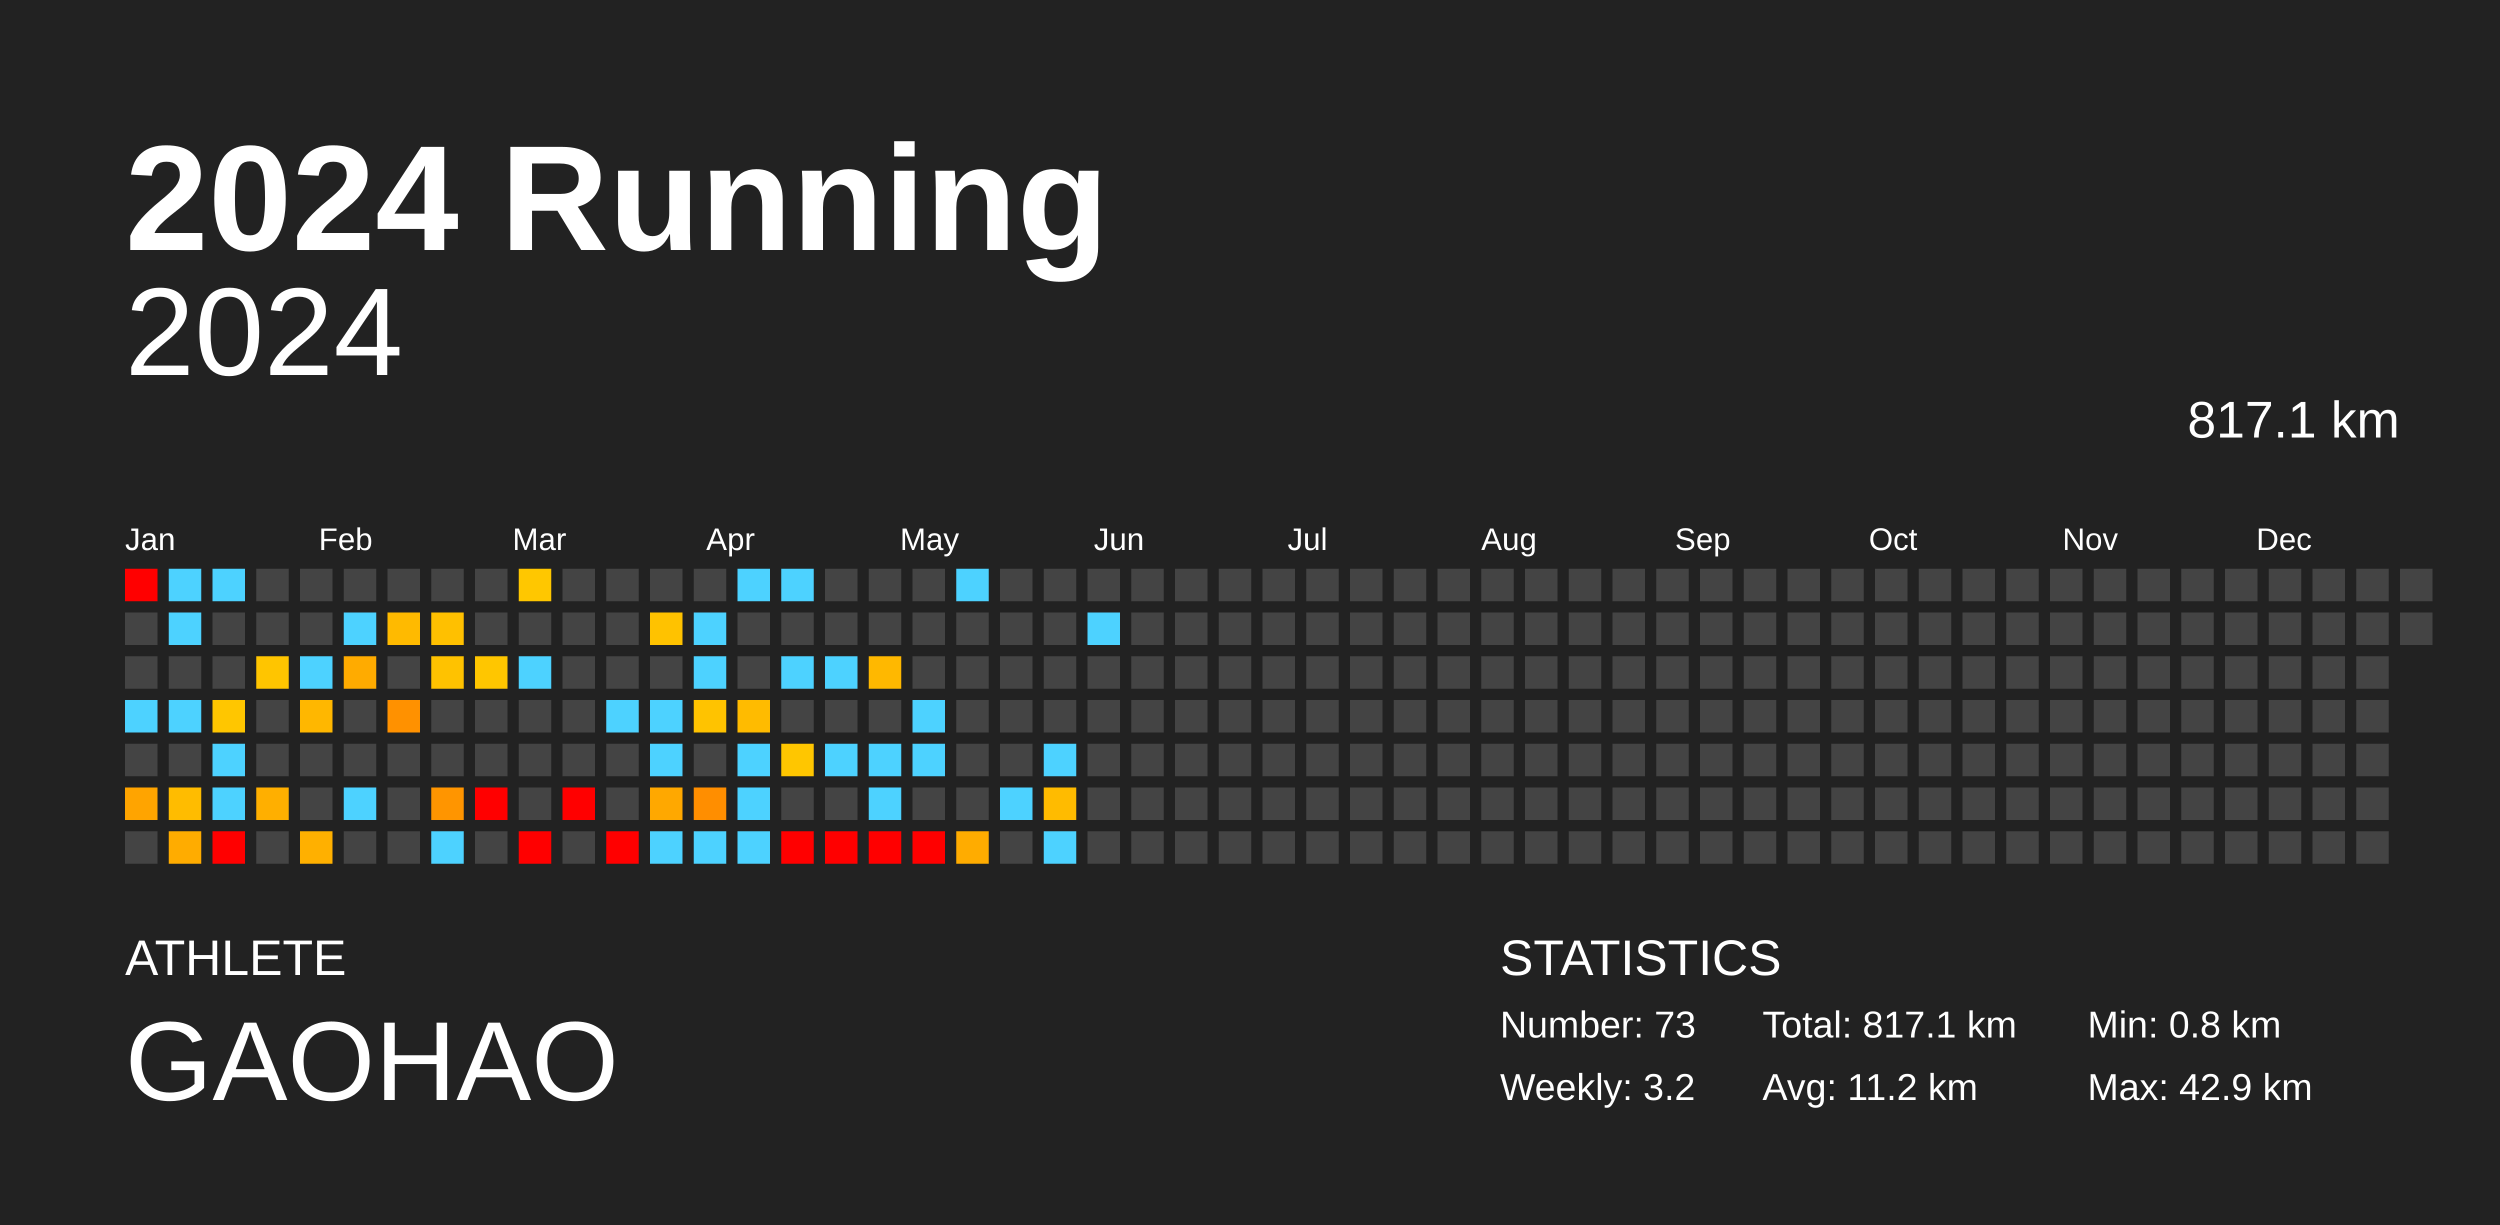
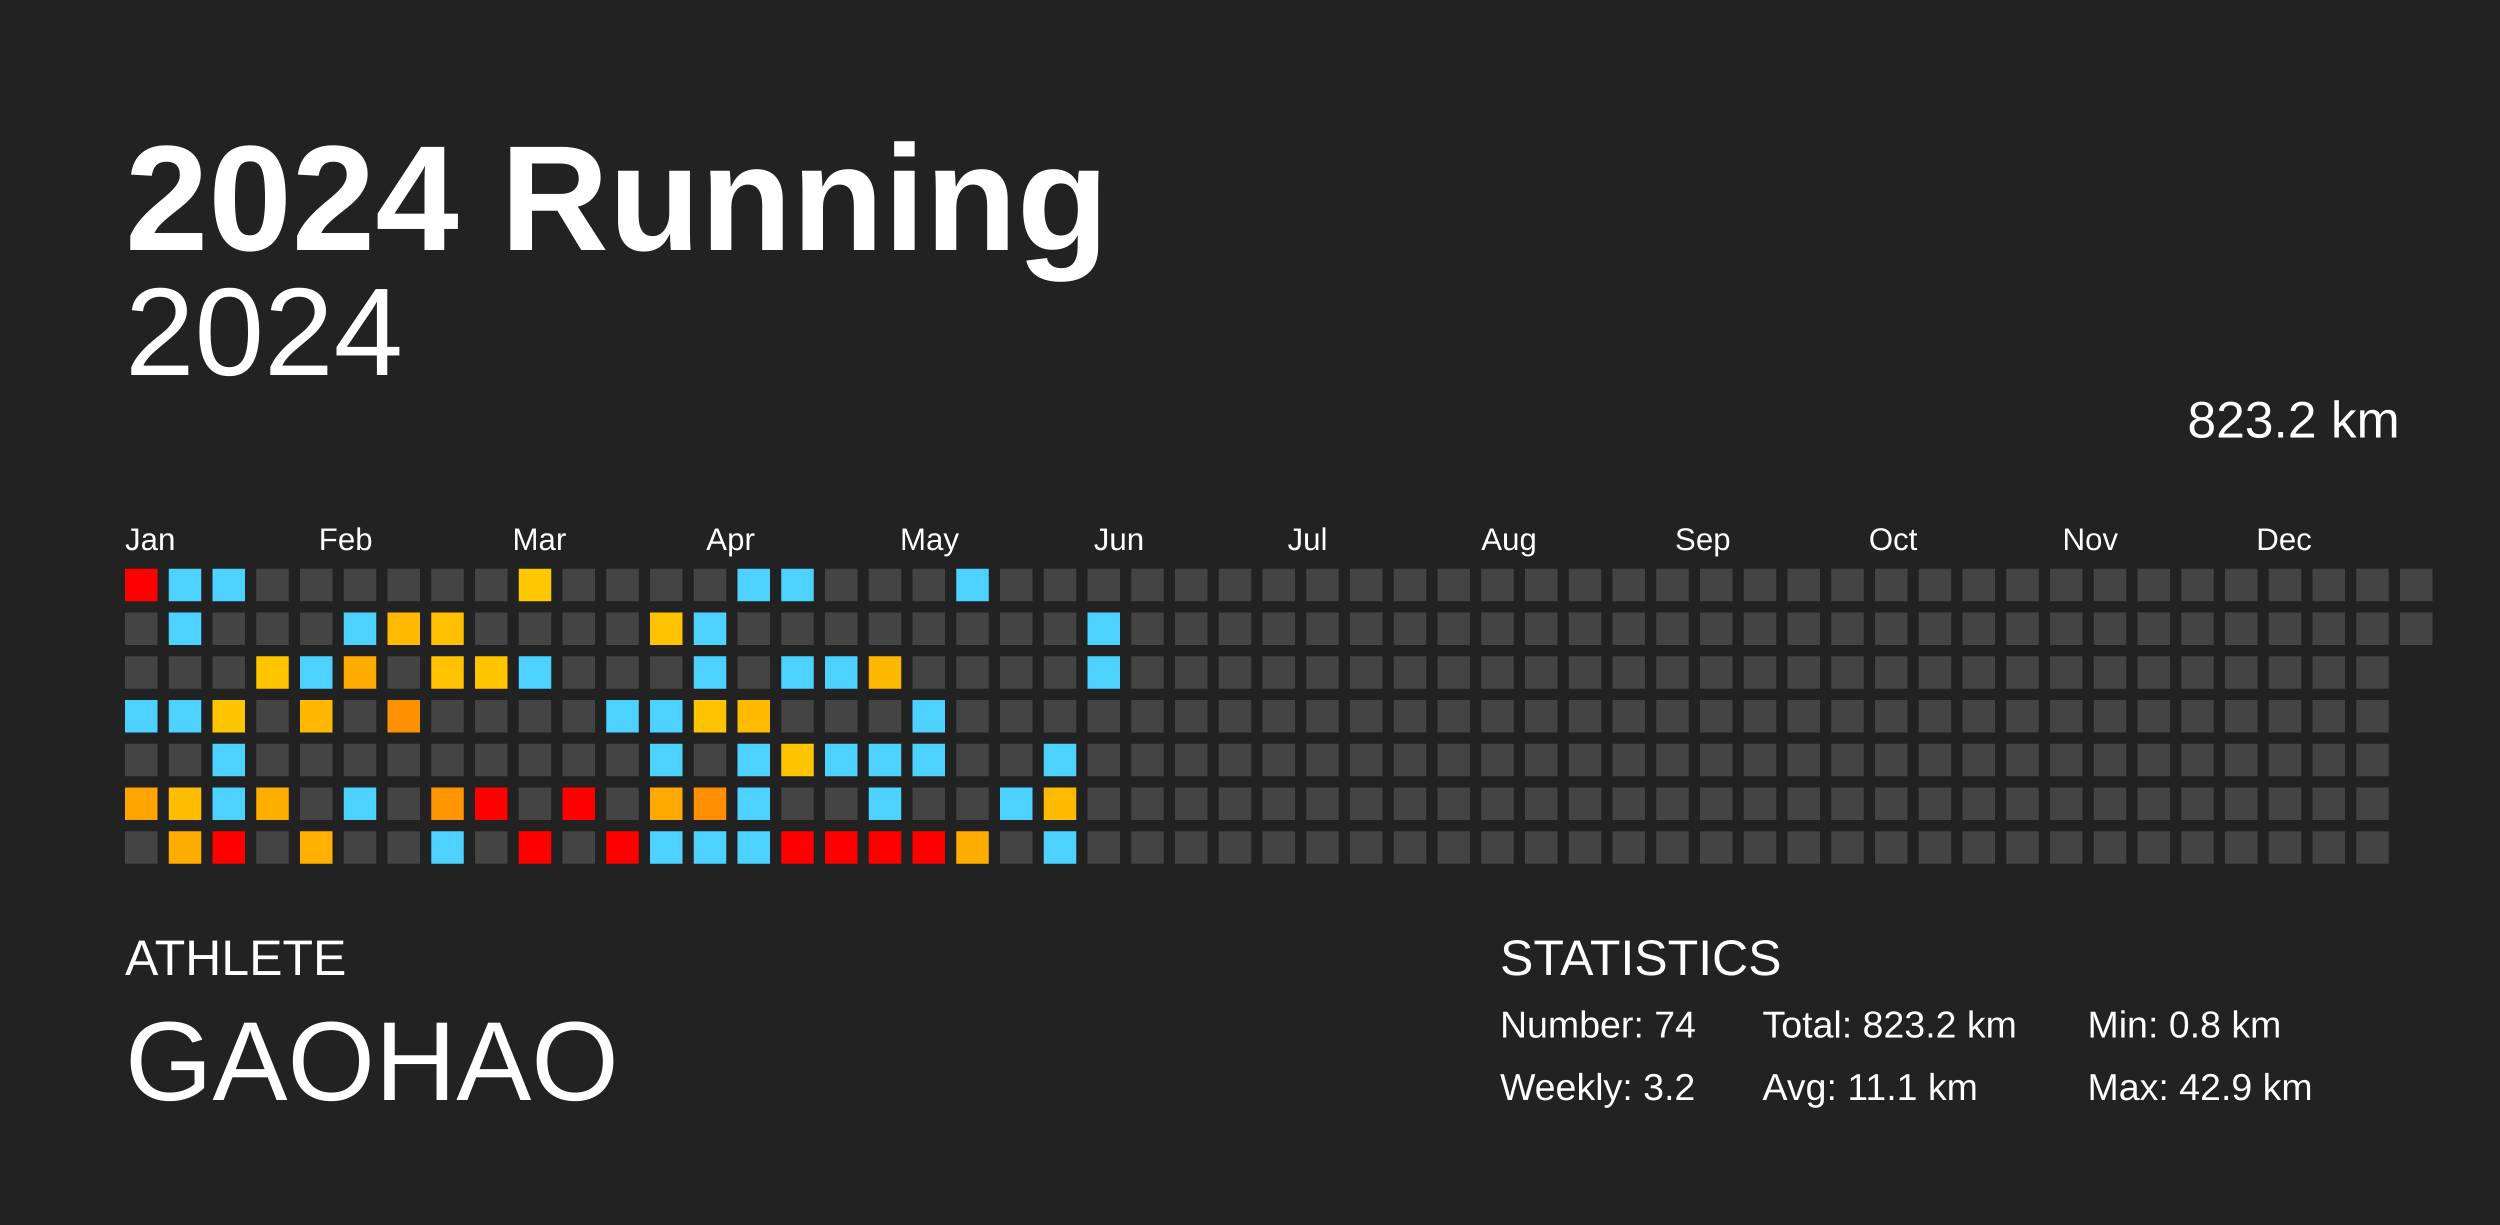
<svg xmlns="http://www.w3.org/2000/svg" baseProfile="full" height="98mm" version="1.1" viewBox="0,0,200,98" width="200mm">
  <defs />
  <rect fill="#222222" height="98" width="200" x="0" y="0" />
  <text fill="#FFFFFF" style="font-size:12px; font-family:Arial; font-weight:bold;" x="10" y="20">2024 Running</text>
  <text fill="#FFFFFF" style="font-size:4px; font-family:Arial" x="10" y="78">ATHLETE</text>
  <text fill="#FFFFFF" style="font-size:9px; font-family:Arial" x="10" y="88">GAOHAO</text>
  <text fill="#FFFFFF" style="font-size:4px; font-family:Arial" x="120" y="78">STATISTICS</text>
-   <text fill="#FFFFFF" style="font-size:3px; font-family:Arial" x="120" y="83">Number: 73</text>
+   <text fill="#FFFFFF" style="font-size:3px; font-family:Arial" x="120" y="83">Number: 74</text>
  <text fill="#FFFFFF" style="font-size:3px; font-family:Arial" x="120" y="88">Weekly: 3.2</text>
-   <text fill="#FFFFFF" style="font-size:3px; font-family:Arial" x="141" y="83">Total: 817.1 km</text>
-   <text fill="#FFFFFF" style="font-size:3px; font-family:Arial" x="141" y="88">Avg: 11.2 km</text>
+   <text fill="#FFFFFF" style="font-size:3px; font-family:Arial" x="141" y="83">Total: 823.2 km</text>
+   <text fill="#FFFFFF" style="font-size:3px; font-family:Arial" x="141" y="88">Avg: 11.1 km</text>
  <text fill="#FFFFFF" style="font-size:3px; font-family:Arial" x="167" y="83">Min: 0.8 km</text>
  <text fill="#FFFFFF" style="font-size:3px; font-family:Arial" x="167" y="88">Max: 42.9 km</text>
  <text alignment-baseline="hanging" fill="#FFFFFF" style="font-size:10.0px; font-family:Arial;" x="10" y="30">2024</text>
-   <text alignment-baseline="hanging" fill="#FFFFFF" style="font-size:4.125px; font-family:Arial;" x="175" y="35">817.1 km</text>
+   <text alignment-baseline="hanging" fill="#FFFFFF" style="font-size:4.125px; font-family:Arial;" x="175" y="35">823.2 km</text>
  <text fill="#FFFFFF" style="font-size:2.5px; font-family:Arial" x="10.0" y="44">Jan</text>
  <text fill="#FFFFFF" style="font-size:2.5px; font-family:Arial" x="25.5" y="44">Feb</text>
  <text fill="#FFFFFF" style="font-size:2.5px; font-family:Arial" x="41.0" y="44">Mar</text>
  <text fill="#FFFFFF" style="font-size:2.5px; font-family:Arial" x="56.5" y="44">Apr</text>
  <text fill="#FFFFFF" style="font-size:2.5px; font-family:Arial" x="72.0" y="44">May</text>
  <text fill="#FFFFFF" style="font-size:2.5px; font-family:Arial" x="87.5" y="44">Jun</text>
  <text fill="#FFFFFF" style="font-size:2.5px; font-family:Arial" x="103.0" y="44">Jul</text>
  <text fill="#FFFFFF" style="font-size:2.5px; font-family:Arial" x="118.5" y="44">Aug</text>
  <text fill="#FFFFFF" style="font-size:2.5px; font-family:Arial" x="134.0" y="44">Sep</text>
  <text fill="#FFFFFF" style="font-size:2.5px; font-family:Arial" x="149.5" y="44">Oct</text>
  <text fill="#FFFFFF" style="font-size:2.5px; font-family:Arial" x="165.0" y="44">Nov</text>
  <text fill="#FFFFFF" style="font-size:2.5px; font-family:Arial" x="180.5" y="44">Dec</text>
  <rect fill="red" height="2.6" width="2.6" x="10.0" y="45.5" />
  <rect fill="#444444" height="2.6" width="2.6" x="10.0" y="49.0" />
  <rect fill="#444444" height="2.6" width="2.6" x="10.0" y="52.5" />
  <rect fill="#4dd2ff" height="2.6" width="2.6" x="10.0" y="56.0" />
  <rect fill="#444444" height="2.6" width="2.6" x="10.0" y="59.5" />
  <rect fill="#ffa400" height="2.6" width="2.6" x="10.0" y="63.0" />
  <rect fill="#444444" height="2.6" width="2.6" x="10.0" y="66.5" />
  <rect fill="#4dd2ff" height="2.6" width="2.6" x="13.5" y="45.5" />
  <rect fill="#4dd2ff" height="2.6" width="2.6" x="13.5" y="49.0" />
  <rect fill="#444444" height="2.6" width="2.6" x="13.5" y="52.5" />
  <rect fill="#4dd2ff" height="2.6" width="2.6" x="13.5" y="56.0" />
  <rect fill="#444444" height="2.6" width="2.6" x="13.5" y="59.5" />
  <rect fill="#ffbc00" height="2.6" width="2.6" x="13.5" y="63.0" />
  <rect fill="#ffac00" height="2.6" width="2.6" x="13.5" y="66.5" />
  <rect fill="#4dd2ff" height="2.6" width="2.6" x="17.0" y="45.5" />
  <rect fill="#444444" height="2.6" width="2.6" x="17.0" y="49.0" />
  <rect fill="#444444" height="2.6" width="2.6" x="17.0" y="52.5" />
  <rect fill="#ffc600" height="2.6" width="2.6" x="17.0" y="56.0" />
  <rect fill="#4dd2ff" height="2.6" width="2.6" x="17.0" y="59.5" />
  <rect fill="#4dd2ff" height="2.6" width="2.6" x="17.0" y="63.0" />
  <rect fill="red" height="2.6" width="2.6" x="17.0" y="66.5" />
  <rect fill="#444444" height="2.6" width="2.6" x="20.5" y="45.5" />
  <rect fill="#444444" height="2.6" width="2.6" x="20.5" y="49.0" />
  <rect fill="#ffc500" height="2.6" width="2.6" x="20.5" y="52.5" />
  <rect fill="#444444" height="2.6" width="2.6" x="20.5" y="56.0" />
  <rect fill="#444444" height="2.6" width="2.6" x="20.5" y="59.5" />
  <rect fill="#ffaf00" height="2.6" width="2.6" x="20.5" y="63.0" />
  <rect fill="#444444" height="2.6" width="2.6" x="20.5" y="66.5" />
  <rect fill="#444444" height="2.6" width="2.6" x="24.0" y="45.5" />
  <rect fill="#444444" height="2.6" width="2.6" x="24.0" y="49.0" />
  <rect fill="#4dd2ff" height="2.6" width="2.6" x="24.0" y="52.5" />
  <rect fill="#ffb700" height="2.6" width="2.6" x="24.0" y="56.0" />
  <rect fill="#444444" height="2.6" width="2.6" x="24.0" y="59.5" />
  <rect fill="#444444" height="2.6" width="2.6" x="24.0" y="63.0" />
  <rect fill="#ffb000" height="2.6" width="2.6" x="24.0" y="66.5" />
  <rect fill="#444444" height="2.6" width="2.6" x="27.5" y="45.5" />
  <rect fill="#4dd2ff" height="2.6" width="2.6" x="27.5" y="49.0" />
  <rect fill="#ffab00" height="2.6" width="2.6" x="27.5" y="52.5" />
  <rect fill="#444444" height="2.6" width="2.6" x="27.5" y="56.0" />
  <rect fill="#444444" height="2.6" width="2.6" x="27.5" y="59.5" />
  <rect fill="#4dd2ff" height="2.6" width="2.6" x="27.5" y="63.0" />
  <rect fill="#444444" height="2.6" width="2.6" x="27.5" y="66.5" />
  <rect fill="#444444" height="2.6" width="2.6" x="31.0" y="45.5" />
  <rect fill="#ffba00" height="2.6" width="2.6" x="31.0" y="49.0" />
  <rect fill="#444444" height="2.6" width="2.6" x="31.0" y="52.5" />
  <rect fill="#ff9100" height="2.6" width="2.6" x="31.0" y="56.0" />
  <rect fill="#444444" height="2.6" width="2.6" x="31.0" y="59.5" />
  <rect fill="#444444" height="2.6" width="2.6" x="31.0" y="63.0" />
  <rect fill="#444444" height="2.6" width="2.6" x="31.0" y="66.5" />
  <rect fill="#444444" height="2.6" width="2.6" x="34.5" y="45.5" />
  <rect fill="#ffc000" height="2.6" width="2.6" x="34.5" y="49.0" />
  <rect fill="#ffc200" height="2.6" width="2.6" x="34.5" y="52.5" />
  <rect fill="#444444" height="2.6" width="2.6" x="34.5" y="56.0" />
  <rect fill="#444444" height="2.6" width="2.6" x="34.5" y="59.5" />
  <rect fill="#ff9500" height="2.6" width="2.6" x="34.5" y="63.0" />
  <rect fill="#4dd2ff" height="2.6" width="2.6" x="34.5" y="66.5" />
  <rect fill="#444444" height="2.6" width="2.6" x="38.0" y="45.5" />
  <rect fill="#444444" height="2.6" width="2.6" x="38.0" y="49.0" />
  <rect fill="#ffc600" height="2.6" width="2.6" x="38.0" y="52.5" />
  <rect fill="#444444" height="2.6" width="2.6" x="38.0" y="56.0" />
  <rect fill="#444444" height="2.6" width="2.6" x="38.0" y="59.5" />
  <rect fill="red" height="2.6" width="2.6" x="38.0" y="63.0" />
  <rect fill="#444444" height="2.6" width="2.6" x="38.0" y="66.5" />
  <rect fill="#ffc700" height="2.6" width="2.6" x="41.5" y="45.5" />
  <rect fill="#444444" height="2.6" width="2.6" x="41.5" y="49.0" />
  <rect fill="#4dd2ff" height="2.6" width="2.6" x="41.5" y="52.5" />
  <rect fill="#444444" height="2.6" width="2.6" x="41.5" y="56.0" />
  <rect fill="#444444" height="2.6" width="2.6" x="41.5" y="59.5" />
  <rect fill="#444444" height="2.6" width="2.6" x="41.5" y="63.0" />
  <rect fill="red" height="2.6" width="2.6" x="41.5" y="66.5" />
  <rect fill="#444444" height="2.6" width="2.6" x="45.0" y="45.5" />
  <rect fill="#444444" height="2.6" width="2.6" x="45.0" y="49.0" />
  <rect fill="#444444" height="2.6" width="2.6" x="45.0" y="52.5" />
  <rect fill="#444444" height="2.6" width="2.6" x="45.0" y="56.0" />
  <rect fill="#444444" height="2.6" width="2.6" x="45.0" y="59.5" />
  <rect fill="red" height="2.6" width="2.6" x="45.0" y="63.0" />
  <rect fill="#444444" height="2.6" width="2.6" x="45.0" y="66.5" />
  <rect fill="#444444" height="2.6" width="2.6" x="48.5" y="45.5" />
  <rect fill="#444444" height="2.6" width="2.6" x="48.5" y="49.0" />
  <rect fill="#444444" height="2.6" width="2.6" x="48.5" y="52.5" />
  <rect fill="#4dd2ff" height="2.6" width="2.6" x="48.5" y="56.0" />
  <rect fill="#444444" height="2.6" width="2.6" x="48.5" y="59.5" />
  <rect fill="#444444" height="2.6" width="2.6" x="48.5" y="63.0" />
  <rect fill="red" height="2.6" width="2.6" x="48.5" y="66.5" />
  <rect fill="#444444" height="2.6" width="2.6" x="52.0" y="45.5" />
  <rect fill="#ffc200" height="2.6" width="2.6" x="52.0" y="49.0" />
  <rect fill="#444444" height="2.6" width="2.6" x="52.0" y="52.5" />
  <rect fill="#4dd2ff" height="2.6" width="2.6" x="52.0" y="56.0" />
  <rect fill="#4dd2ff" height="2.6" width="2.6" x="52.0" y="59.5" />
  <rect fill="#ffa800" height="2.6" width="2.6" x="52.0" y="63.0" />
  <rect fill="#4dd2ff" height="2.6" width="2.6" x="52.0" y="66.5" />
  <rect fill="#444444" height="2.6" width="2.6" x="55.5" y="45.5" />
  <rect fill="#4dd2ff" height="2.6" width="2.6" x="55.5" y="49.0" />
  <rect fill="#4dd2ff" height="2.6" width="2.6" x="55.5" y="52.5" />
  <rect fill="#ffc300" height="2.6" width="2.6" x="55.5" y="56.0" />
  <rect fill="#444444" height="2.6" width="2.6" x="55.5" y="59.5" />
  <rect fill="#ff8e00" height="2.6" width="2.6" x="55.5" y="63.0" />
  <rect fill="#4dd2ff" height="2.6" width="2.6" x="55.5" y="66.5" />
  <rect fill="#4dd2ff" height="2.6" width="2.6" x="59.0" y="45.5" />
  <rect fill="#444444" height="2.6" width="2.6" x="59.0" y="49.0" />
  <rect fill="#444444" height="2.6" width="2.6" x="59.0" y="52.5" />
  <rect fill="#ffbb00" height="2.6" width="2.6" x="59.0" y="56.0" />
  <rect fill="#4dd2ff" height="2.6" width="2.6" x="59.0" y="59.5" />
  <rect fill="#4dd2ff" height="2.6" width="2.6" x="59.0" y="63.0" />
  <rect fill="#4dd2ff" height="2.6" width="2.6" x="59.0" y="66.5" />
  <rect fill="#4dd2ff" height="2.6" width="2.6" x="62.5" y="45.5" />
  <rect fill="#444444" height="2.6" width="2.6" x="62.5" y="49.0" />
  <rect fill="#4dd2ff" height="2.6" width="2.6" x="62.5" y="52.5" />
  <rect fill="#444444" height="2.6" width="2.6" x="62.5" y="56.0" />
  <rect fill="#ffc600" height="2.6" width="2.6" x="62.5" y="59.5" />
  <rect fill="#444444" height="2.6" width="2.6" x="62.5" y="63.0" />
  <rect fill="red" height="2.6" width="2.6" x="62.5" y="66.5" />
  <rect fill="#444444" height="2.6" width="2.6" x="66.0" y="45.5" />
  <rect fill="#444444" height="2.6" width="2.6" x="66.0" y="49.0" />
  <rect fill="#4dd2ff" height="2.6" width="2.6" x="66.0" y="52.5" />
  <rect fill="#444444" height="2.6" width="2.6" x="66.0" y="56.0" />
  <rect fill="#4dd2ff" height="2.6" width="2.6" x="66.0" y="59.5" />
  <rect fill="#444444" height="2.6" width="2.6" x="66.0" y="63.0" />
  <rect fill="red" height="2.6" width="2.6" x="66.0" y="66.5" />
  <rect fill="#444444" height="2.6" width="2.6" x="69.5" y="45.5" />
  <rect fill="#444444" height="2.6" width="2.6" x="69.5" y="49.0" />
  <rect fill="#ffb800" height="2.6" width="2.6" x="69.5" y="52.5" />
  <rect fill="#444444" height="2.6" width="2.6" x="69.5" y="56.0" />
  <rect fill="#4dd2ff" height="2.6" width="2.6" x="69.5" y="59.5" />
  <rect fill="#4dd2ff" height="2.6" width="2.6" x="69.5" y="63.0" />
  <rect fill="red" height="2.6" width="2.6" x="69.5" y="66.5" />
  <rect fill="#444444" height="2.6" width="2.6" x="73.0" y="45.5" />
  <rect fill="#444444" height="2.6" width="2.6" x="73.0" y="49.0" />
  <rect fill="#444444" height="2.6" width="2.6" x="73.0" y="52.5" />
  <rect fill="#4dd2ff" height="2.6" width="2.6" x="73.0" y="56.0" />
  <rect fill="#4dd2ff" height="2.6" width="2.6" x="73.0" y="59.5" />
  <rect fill="#444444" height="2.6" width="2.6" x="73.0" y="63.0" />
  <rect fill="red" height="2.6" width="2.6" x="73.0" y="66.5" />
  <rect fill="#4dd2ff" height="2.6" width="2.6" x="76.5" y="45.5" />
  <rect fill="#444444" height="2.6" width="2.6" x="76.5" y="49.0" />
  <rect fill="#444444" height="2.6" width="2.6" x="76.5" y="52.5" />
  <rect fill="#444444" height="2.6" width="2.6" x="76.5" y="56.0" />
  <rect fill="#444444" height="2.6" width="2.6" x="76.5" y="59.5" />
  <rect fill="#444444" height="2.6" width="2.6" x="76.5" y="63.0" />
  <rect fill="#ffac00" height="2.6" width="2.6" x="76.5" y="66.5" />
  <rect fill="#444444" height="2.6" width="2.6" x="80.0" y="45.5" />
  <rect fill="#444444" height="2.6" width="2.6" x="80.0" y="49.0" />
  <rect fill="#444444" height="2.6" width="2.6" x="80.0" y="52.5" />
  <rect fill="#444444" height="2.6" width="2.6" x="80.0" y="56.0" />
  <rect fill="#444444" height="2.6" width="2.6" x="80.0" y="59.5" />
  <rect fill="#4dd2ff" height="2.6" width="2.6" x="80.0" y="63.0" />
  <rect fill="#444444" height="2.6" width="2.6" x="80.0" y="66.5" />
  <rect fill="#444444" height="2.6" width="2.6" x="83.5" y="45.5" />
  <rect fill="#444444" height="2.6" width="2.6" x="83.5" y="49.0" />
  <rect fill="#444444" height="2.6" width="2.6" x="83.5" y="52.5" />
  <rect fill="#444444" height="2.6" width="2.6" x="83.5" y="56.0" />
  <rect fill="#4dd2ff" height="2.6" width="2.6" x="83.5" y="59.5" />
  <rect fill="#ffbb00" height="2.6" width="2.6" x="83.5" y="63.0" />
  <rect fill="#4dd2ff" height="2.6" width="2.6" x="83.5" y="66.5" />
  <rect fill="#444444" height="2.6" width="2.6" x="87.0" y="45.5" />
  <rect fill="#4dd2ff" height="2.6" width="2.6" x="87.0" y="49.0" />
-   <rect fill="#444444" height="2.6" width="2.6" x="87.0" y="52.5" />
+   <rect fill="#4dd2ff" height="2.6" width="2.6" x="87.0" y="52.5" />
  <rect fill="#444444" height="2.6" width="2.6" x="87.0" y="56.0" />
  <rect fill="#444444" height="2.6" width="2.6" x="87.0" y="59.5" />
  <rect fill="#444444" height="2.6" width="2.6" x="87.0" y="63.0" />
  <rect fill="#444444" height="2.6" width="2.6" x="87.0" y="66.5" />
  <rect fill="#444444" height="2.6" width="2.6" x="90.5" y="45.5" />
  <rect fill="#444444" height="2.6" width="2.6" x="90.5" y="49.0" />
  <rect fill="#444444" height="2.6" width="2.6" x="90.5" y="52.5" />
  <rect fill="#444444" height="2.6" width="2.6" x="90.5" y="56.0" />
  <rect fill="#444444" height="2.6" width="2.6" x="90.5" y="59.5" />
  <rect fill="#444444" height="2.6" width="2.6" x="90.5" y="63.0" />
  <rect fill="#444444" height="2.6" width="2.6" x="90.5" y="66.5" />
  <rect fill="#444444" height="2.6" width="2.6" x="94.0" y="45.5" />
  <rect fill="#444444" height="2.6" width="2.6" x="94.0" y="49.0" />
  <rect fill="#444444" height="2.6" width="2.6" x="94.0" y="52.5" />
  <rect fill="#444444" height="2.6" width="2.6" x="94.0" y="56.0" />
  <rect fill="#444444" height="2.6" width="2.6" x="94.0" y="59.5" />
  <rect fill="#444444" height="2.6" width="2.6" x="94.0" y="63.0" />
  <rect fill="#444444" height="2.6" width="2.6" x="94.0" y="66.5" />
  <rect fill="#444444" height="2.6" width="2.6" x="97.5" y="45.5" />
  <rect fill="#444444" height="2.6" width="2.6" x="97.5" y="49.0" />
  <rect fill="#444444" height="2.6" width="2.6" x="97.5" y="52.5" />
  <rect fill="#444444" height="2.6" width="2.6" x="97.5" y="56.0" />
  <rect fill="#444444" height="2.6" width="2.6" x="97.5" y="59.5" />
  <rect fill="#444444" height="2.6" width="2.6" x="97.5" y="63.0" />
  <rect fill="#444444" height="2.6" width="2.6" x="97.5" y="66.5" />
  <rect fill="#444444" height="2.6" width="2.6" x="101.0" y="45.5" />
  <rect fill="#444444" height="2.6" width="2.6" x="101.0" y="49.0" />
  <rect fill="#444444" height="2.6" width="2.6" x="101.0" y="52.5" />
  <rect fill="#444444" height="2.6" width="2.6" x="101.0" y="56.0" />
  <rect fill="#444444" height="2.6" width="2.6" x="101.0" y="59.5" />
  <rect fill="#444444" height="2.6" width="2.6" x="101.0" y="63.0" />
  <rect fill="#444444" height="2.6" width="2.6" x="101.0" y="66.5" />
  <rect fill="#444444" height="2.6" width="2.6" x="104.5" y="45.5" />
  <rect fill="#444444" height="2.6" width="2.6" x="104.5" y="49.0" />
  <rect fill="#444444" height="2.6" width="2.6" x="104.5" y="52.5" />
  <rect fill="#444444" height="2.6" width="2.6" x="104.5" y="56.0" />
  <rect fill="#444444" height="2.6" width="2.6" x="104.5" y="59.5" />
  <rect fill="#444444" height="2.6" width="2.6" x="104.5" y="63.0" />
  <rect fill="#444444" height="2.6" width="2.6" x="104.5" y="66.5" />
  <rect fill="#444444" height="2.6" width="2.6" x="108.0" y="45.5" />
  <rect fill="#444444" height="2.6" width="2.6" x="108.0" y="49.0" />
  <rect fill="#444444" height="2.6" width="2.6" x="108.0" y="52.5" />
  <rect fill="#444444" height="2.6" width="2.6" x="108.0" y="56.0" />
  <rect fill="#444444" height="2.6" width="2.6" x="108.0" y="59.5" />
  <rect fill="#444444" height="2.6" width="2.6" x="108.0" y="63.0" />
  <rect fill="#444444" height="2.6" width="2.6" x="108.0" y="66.5" />
  <rect fill="#444444" height="2.6" width="2.6" x="111.5" y="45.5" />
  <rect fill="#444444" height="2.6" width="2.6" x="111.5" y="49.0" />
  <rect fill="#444444" height="2.6" width="2.6" x="111.5" y="52.5" />
  <rect fill="#444444" height="2.6" width="2.6" x="111.5" y="56.0" />
  <rect fill="#444444" height="2.6" width="2.6" x="111.5" y="59.5" />
  <rect fill="#444444" height="2.6" width="2.6" x="111.5" y="63.0" />
  <rect fill="#444444" height="2.6" width="2.6" x="111.5" y="66.5" />
  <rect fill="#444444" height="2.6" width="2.6" x="115.0" y="45.5" />
  <rect fill="#444444" height="2.6" width="2.6" x="115.0" y="49.0" />
  <rect fill="#444444" height="2.6" width="2.6" x="115.0" y="52.5" />
  <rect fill="#444444" height="2.6" width="2.6" x="115.0" y="56.0" />
  <rect fill="#444444" height="2.6" width="2.6" x="115.0" y="59.5" />
  <rect fill="#444444" height="2.6" width="2.6" x="115.0" y="63.0" />
  <rect fill="#444444" height="2.6" width="2.6" x="115.0" y="66.5" />
  <rect fill="#444444" height="2.6" width="2.6" x="118.5" y="45.5" />
  <rect fill="#444444" height="2.6" width="2.6" x="118.5" y="49.0" />
  <rect fill="#444444" height="2.6" width="2.6" x="118.5" y="52.5" />
  <rect fill="#444444" height="2.6" width="2.6" x="118.5" y="56.0" />
  <rect fill="#444444" height="2.6" width="2.6" x="118.5" y="59.5" />
  <rect fill="#444444" height="2.6" width="2.6" x="118.5" y="63.0" />
  <rect fill="#444444" height="2.6" width="2.6" x="118.5" y="66.5" />
  <rect fill="#444444" height="2.6" width="2.6" x="122.0" y="45.5" />
  <rect fill="#444444" height="2.6" width="2.6" x="122.0" y="49.0" />
  <rect fill="#444444" height="2.6" width="2.6" x="122.0" y="52.5" />
  <rect fill="#444444" height="2.6" width="2.6" x="122.0" y="56.0" />
  <rect fill="#444444" height="2.6" width="2.6" x="122.0" y="59.5" />
  <rect fill="#444444" height="2.6" width="2.6" x="122.0" y="63.0" />
  <rect fill="#444444" height="2.6" width="2.6" x="122.0" y="66.5" />
  <rect fill="#444444" height="2.6" width="2.6" x="125.5" y="45.5" />
  <rect fill="#444444" height="2.6" width="2.6" x="125.5" y="49.0" />
  <rect fill="#444444" height="2.6" width="2.6" x="125.5" y="52.5" />
  <rect fill="#444444" height="2.6" width="2.6" x="125.5" y="56.0" />
  <rect fill="#444444" height="2.6" width="2.6" x="125.5" y="59.5" />
  <rect fill="#444444" height="2.6" width="2.6" x="125.5" y="63.0" />
  <rect fill="#444444" height="2.6" width="2.6" x="125.5" y="66.5" />
  <rect fill="#444444" height="2.6" width="2.6" x="129.0" y="45.5" />
  <rect fill="#444444" height="2.6" width="2.6" x="129.0" y="49.0" />
  <rect fill="#444444" height="2.6" width="2.6" x="129.0" y="52.5" />
  <rect fill="#444444" height="2.6" width="2.6" x="129.0" y="56.0" />
  <rect fill="#444444" height="2.6" width="2.6" x="129.0" y="59.5" />
  <rect fill="#444444" height="2.6" width="2.6" x="129.0" y="63.0" />
  <rect fill="#444444" height="2.6" width="2.6" x="129.0" y="66.5" />
  <rect fill="#444444" height="2.6" width="2.6" x="132.5" y="45.5" />
  <rect fill="#444444" height="2.6" width="2.6" x="132.5" y="49.0" />
  <rect fill="#444444" height="2.6" width="2.6" x="132.5" y="52.5" />
  <rect fill="#444444" height="2.6" width="2.6" x="132.5" y="56.0" />
  <rect fill="#444444" height="2.6" width="2.6" x="132.5" y="59.5" />
  <rect fill="#444444" height="2.6" width="2.6" x="132.5" y="63.0" />
  <rect fill="#444444" height="2.6" width="2.6" x="132.5" y="66.5" />
  <rect fill="#444444" height="2.6" width="2.6" x="136.0" y="45.5" />
  <rect fill="#444444" height="2.6" width="2.6" x="136.0" y="49.0" />
  <rect fill="#444444" height="2.6" width="2.6" x="136.0" y="52.5" />
  <rect fill="#444444" height="2.6" width="2.6" x="136.0" y="56.0" />
  <rect fill="#444444" height="2.6" width="2.6" x="136.0" y="59.5" />
  <rect fill="#444444" height="2.6" width="2.6" x="136.0" y="63.0" />
  <rect fill="#444444" height="2.6" width="2.6" x="136.0" y="66.5" />
  <rect fill="#444444" height="2.6" width="2.6" x="139.5" y="45.5" />
  <rect fill="#444444" height="2.6" width="2.6" x="139.5" y="49.0" />
  <rect fill="#444444" height="2.6" width="2.6" x="139.5" y="52.5" />
  <rect fill="#444444" height="2.6" width="2.6" x="139.5" y="56.0" />
  <rect fill="#444444" height="2.6" width="2.6" x="139.5" y="59.5" />
  <rect fill="#444444" height="2.6" width="2.6" x="139.5" y="63.0" />
  <rect fill="#444444" height="2.6" width="2.6" x="139.5" y="66.5" />
  <rect fill="#444444" height="2.6" width="2.6" x="143.0" y="45.5" />
  <rect fill="#444444" height="2.6" width="2.6" x="143.0" y="49.0" />
  <rect fill="#444444" height="2.6" width="2.6" x="143.0" y="52.5" />
  <rect fill="#444444" height="2.6" width="2.6" x="143.0" y="56.0" />
  <rect fill="#444444" height="2.6" width="2.6" x="143.0" y="59.5" />
  <rect fill="#444444" height="2.6" width="2.6" x="143.0" y="63.0" />
  <rect fill="#444444" height="2.6" width="2.6" x="143.0" y="66.5" />
  <rect fill="#444444" height="2.6" width="2.6" x="146.5" y="45.5" />
  <rect fill="#444444" height="2.6" width="2.6" x="146.5" y="49.0" />
  <rect fill="#444444" height="2.6" width="2.6" x="146.5" y="52.5" />
  <rect fill="#444444" height="2.6" width="2.6" x="146.5" y="56.0" />
  <rect fill="#444444" height="2.6" width="2.6" x="146.5" y="59.5" />
  <rect fill="#444444" height="2.6" width="2.6" x="146.5" y="63.0" />
  <rect fill="#444444" height="2.6" width="2.6" x="146.5" y="66.5" />
  <rect fill="#444444" height="2.6" width="2.6" x="150.0" y="45.5" />
  <rect fill="#444444" height="2.6" width="2.6" x="150.0" y="49.0" />
  <rect fill="#444444" height="2.6" width="2.6" x="150.0" y="52.5" />
  <rect fill="#444444" height="2.6" width="2.6" x="150.0" y="56.0" />
  <rect fill="#444444" height="2.6" width="2.6" x="150.0" y="59.5" />
  <rect fill="#444444" height="2.6" width="2.6" x="150.0" y="63.0" />
  <rect fill="#444444" height="2.6" width="2.6" x="150.0" y="66.5" />
  <rect fill="#444444" height="2.6" width="2.6" x="153.5" y="45.5" />
  <rect fill="#444444" height="2.6" width="2.6" x="153.5" y="49.0" />
  <rect fill="#444444" height="2.6" width="2.6" x="153.5" y="52.5" />
  <rect fill="#444444" height="2.6" width="2.6" x="153.5" y="56.0" />
  <rect fill="#444444" height="2.6" width="2.6" x="153.5" y="59.5" />
  <rect fill="#444444" height="2.6" width="2.6" x="153.5" y="63.0" />
  <rect fill="#444444" height="2.6" width="2.6" x="153.5" y="66.5" />
  <rect fill="#444444" height="2.6" width="2.6" x="157.0" y="45.5" />
  <rect fill="#444444" height="2.6" width="2.6" x="157.0" y="49.0" />
  <rect fill="#444444" height="2.6" width="2.6" x="157.0" y="52.5" />
  <rect fill="#444444" height="2.6" width="2.6" x="157.0" y="56.0" />
  <rect fill="#444444" height="2.6" width="2.6" x="157.0" y="59.5" />
  <rect fill="#444444" height="2.6" width="2.6" x="157.0" y="63.0" />
  <rect fill="#444444" height="2.6" width="2.6" x="157.0" y="66.5" />
  <rect fill="#444444" height="2.6" width="2.6" x="160.5" y="45.5" />
  <rect fill="#444444" height="2.6" width="2.6" x="160.5" y="49.0" />
  <rect fill="#444444" height="2.6" width="2.6" x="160.5" y="52.5" />
  <rect fill="#444444" height="2.6" width="2.6" x="160.5" y="56.0" />
  <rect fill="#444444" height="2.6" width="2.6" x="160.5" y="59.5" />
  <rect fill="#444444" height="2.6" width="2.6" x="160.5" y="63.0" />
  <rect fill="#444444" height="2.6" width="2.6" x="160.5" y="66.5" />
  <rect fill="#444444" height="2.6" width="2.6" x="164.0" y="45.5" />
  <rect fill="#444444" height="2.6" width="2.6" x="164.0" y="49.0" />
  <rect fill="#444444" height="2.6" width="2.6" x="164.0" y="52.5" />
  <rect fill="#444444" height="2.6" width="2.6" x="164.0" y="56.0" />
  <rect fill="#444444" height="2.6" width="2.6" x="164.0" y="59.5" />
  <rect fill="#444444" height="2.6" width="2.6" x="164.0" y="63.0" />
  <rect fill="#444444" height="2.6" width="2.6" x="164.0" y="66.5" />
  <rect fill="#444444" height="2.6" width="2.6" x="167.5" y="45.5" />
  <rect fill="#444444" height="2.6" width="2.6" x="167.5" y="49.0" />
  <rect fill="#444444" height="2.6" width="2.6" x="167.5" y="52.5" />
  <rect fill="#444444" height="2.6" width="2.6" x="167.5" y="56.0" />
  <rect fill="#444444" height="2.6" width="2.6" x="167.5" y="59.5" />
  <rect fill="#444444" height="2.6" width="2.6" x="167.5" y="63.0" />
  <rect fill="#444444" height="2.6" width="2.6" x="167.5" y="66.5" />
  <rect fill="#444444" height="2.6" width="2.6" x="171.0" y="45.5" />
  <rect fill="#444444" height="2.6" width="2.6" x="171.0" y="49.0" />
  <rect fill="#444444" height="2.6" width="2.6" x="171.0" y="52.5" />
  <rect fill="#444444" height="2.6" width="2.6" x="171.0" y="56.0" />
  <rect fill="#444444" height="2.6" width="2.6" x="171.0" y="59.5" />
  <rect fill="#444444" height="2.6" width="2.6" x="171.0" y="63.0" />
  <rect fill="#444444" height="2.6" width="2.6" x="171.0" y="66.5" />
  <rect fill="#444444" height="2.6" width="2.6" x="174.5" y="45.5" />
  <rect fill="#444444" height="2.6" width="2.6" x="174.5" y="49.0" />
  <rect fill="#444444" height="2.6" width="2.6" x="174.5" y="52.5" />
  <rect fill="#444444" height="2.6" width="2.6" x="174.5" y="56.0" />
  <rect fill="#444444" height="2.6" width="2.6" x="174.5" y="59.5" />
  <rect fill="#444444" height="2.6" width="2.6" x="174.5" y="63.0" />
  <rect fill="#444444" height="2.6" width="2.6" x="174.5" y="66.5" />
  <rect fill="#444444" height="2.6" width="2.6" x="178.0" y="45.5" />
  <rect fill="#444444" height="2.6" width="2.6" x="178.0" y="49.0" />
  <rect fill="#444444" height="2.6" width="2.6" x="178.0" y="52.5" />
  <rect fill="#444444" height="2.6" width="2.6" x="178.0" y="56.0" />
  <rect fill="#444444" height="2.6" width="2.6" x="178.0" y="59.5" />
  <rect fill="#444444" height="2.6" width="2.6" x="178.0" y="63.0" />
  <rect fill="#444444" height="2.6" width="2.6" x="178.0" y="66.5" />
  <rect fill="#444444" height="2.6" width="2.6" x="181.5" y="45.5" />
  <rect fill="#444444" height="2.6" width="2.6" x="181.5" y="49.0" />
  <rect fill="#444444" height="2.6" width="2.6" x="181.5" y="52.5" />
  <rect fill="#444444" height="2.6" width="2.6" x="181.5" y="56.0" />
  <rect fill="#444444" height="2.6" width="2.6" x="181.5" y="59.5" />
  <rect fill="#444444" height="2.6" width="2.6" x="181.5" y="63.0" />
  <rect fill="#444444" height="2.6" width="2.6" x="181.5" y="66.5" />
  <rect fill="#444444" height="2.6" width="2.6" x="185.0" y="45.5" />
  <rect fill="#444444" height="2.6" width="2.6" x="185.0" y="49.0" />
  <rect fill="#444444" height="2.6" width="2.6" x="185.0" y="52.5" />
  <rect fill="#444444" height="2.6" width="2.6" x="185.0" y="56.0" />
  <rect fill="#444444" height="2.6" width="2.6" x="185.0" y="59.5" />
  <rect fill="#444444" height="2.6" width="2.6" x="185.0" y="63.0" />
  <rect fill="#444444" height="2.6" width="2.6" x="185.0" y="66.5" />
  <rect fill="#444444" height="2.6" width="2.6" x="188.5" y="45.5" />
  <rect fill="#444444" height="2.6" width="2.6" x="188.5" y="49.0" />
  <rect fill="#444444" height="2.6" width="2.6" x="188.5" y="52.5" />
  <rect fill="#444444" height="2.6" width="2.6" x="188.5" y="56.0" />
  <rect fill="#444444" height="2.6" width="2.6" x="188.5" y="59.5" />
  <rect fill="#444444" height="2.6" width="2.6" x="188.5" y="63.0" />
  <rect fill="#444444" height="2.6" width="2.6" x="188.5" y="66.5" />
  <rect fill="#444444" height="2.6" width="2.6" x="192.0" y="45.5" />
  <rect fill="#444444" height="2.6" width="2.6" x="192.0" y="49.0" />
</svg>
